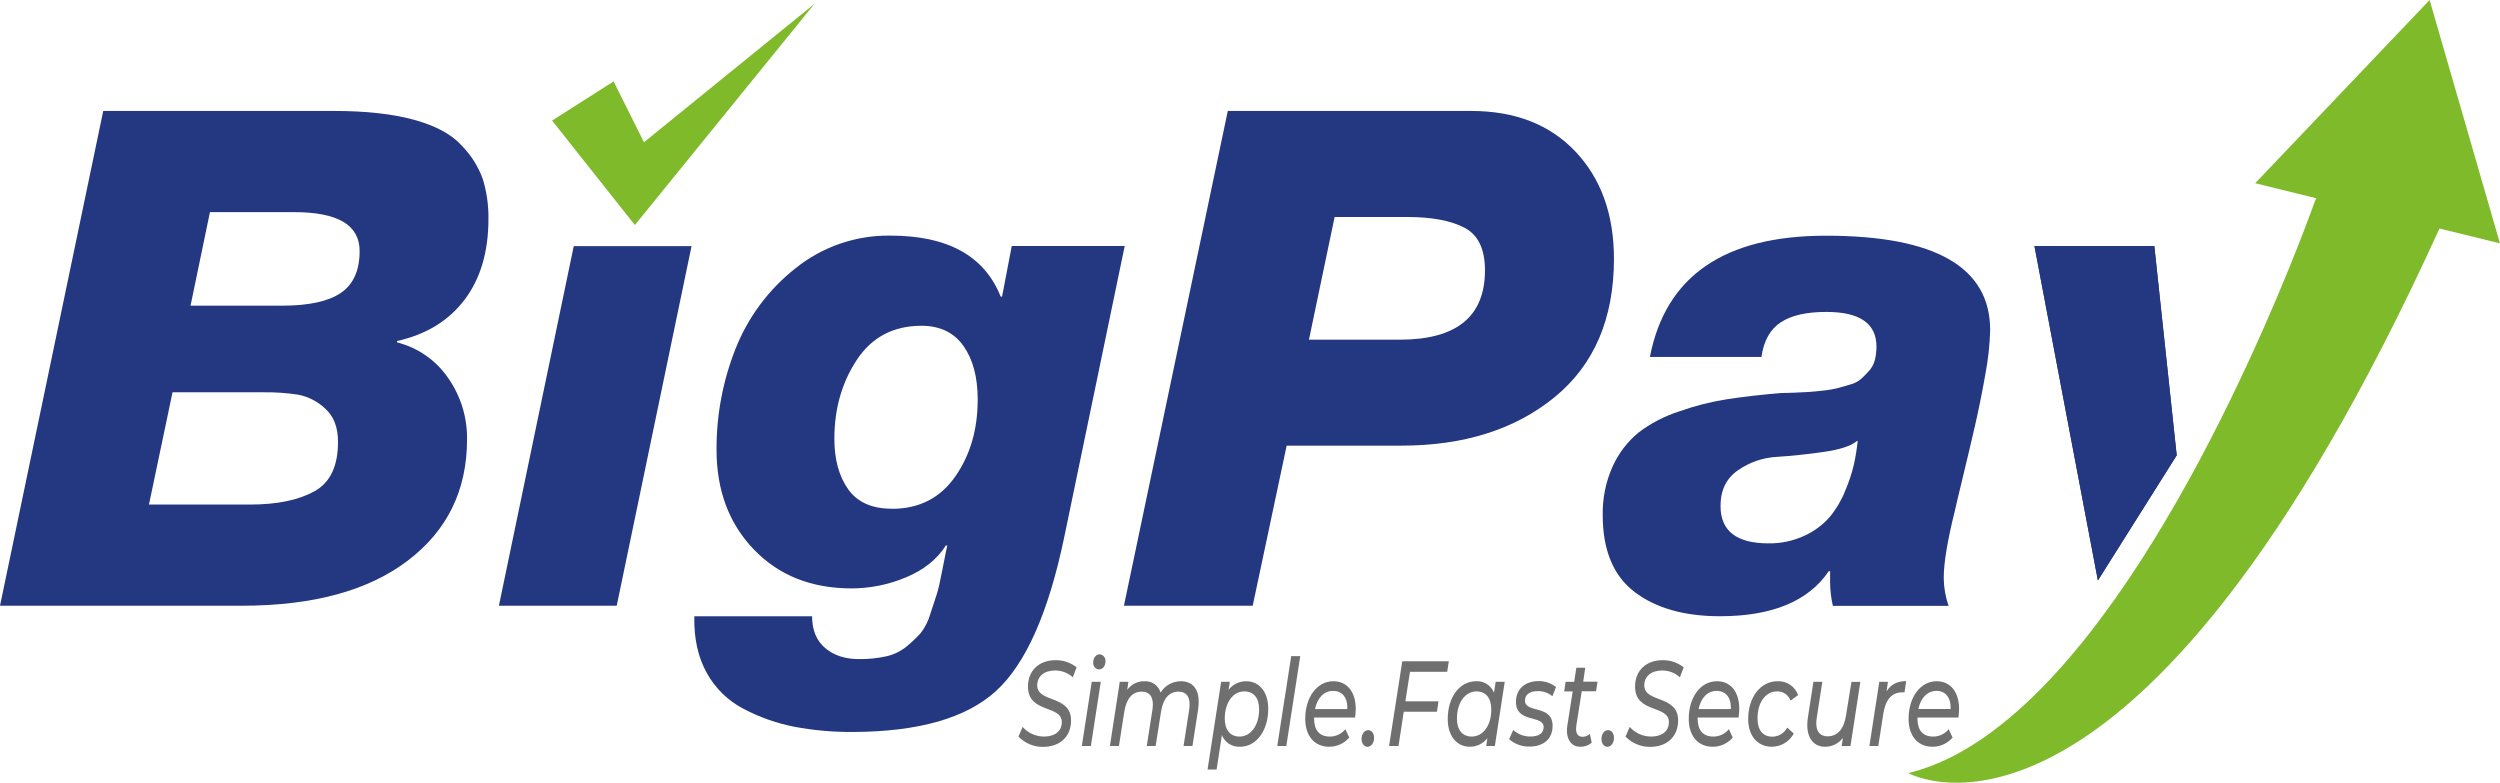
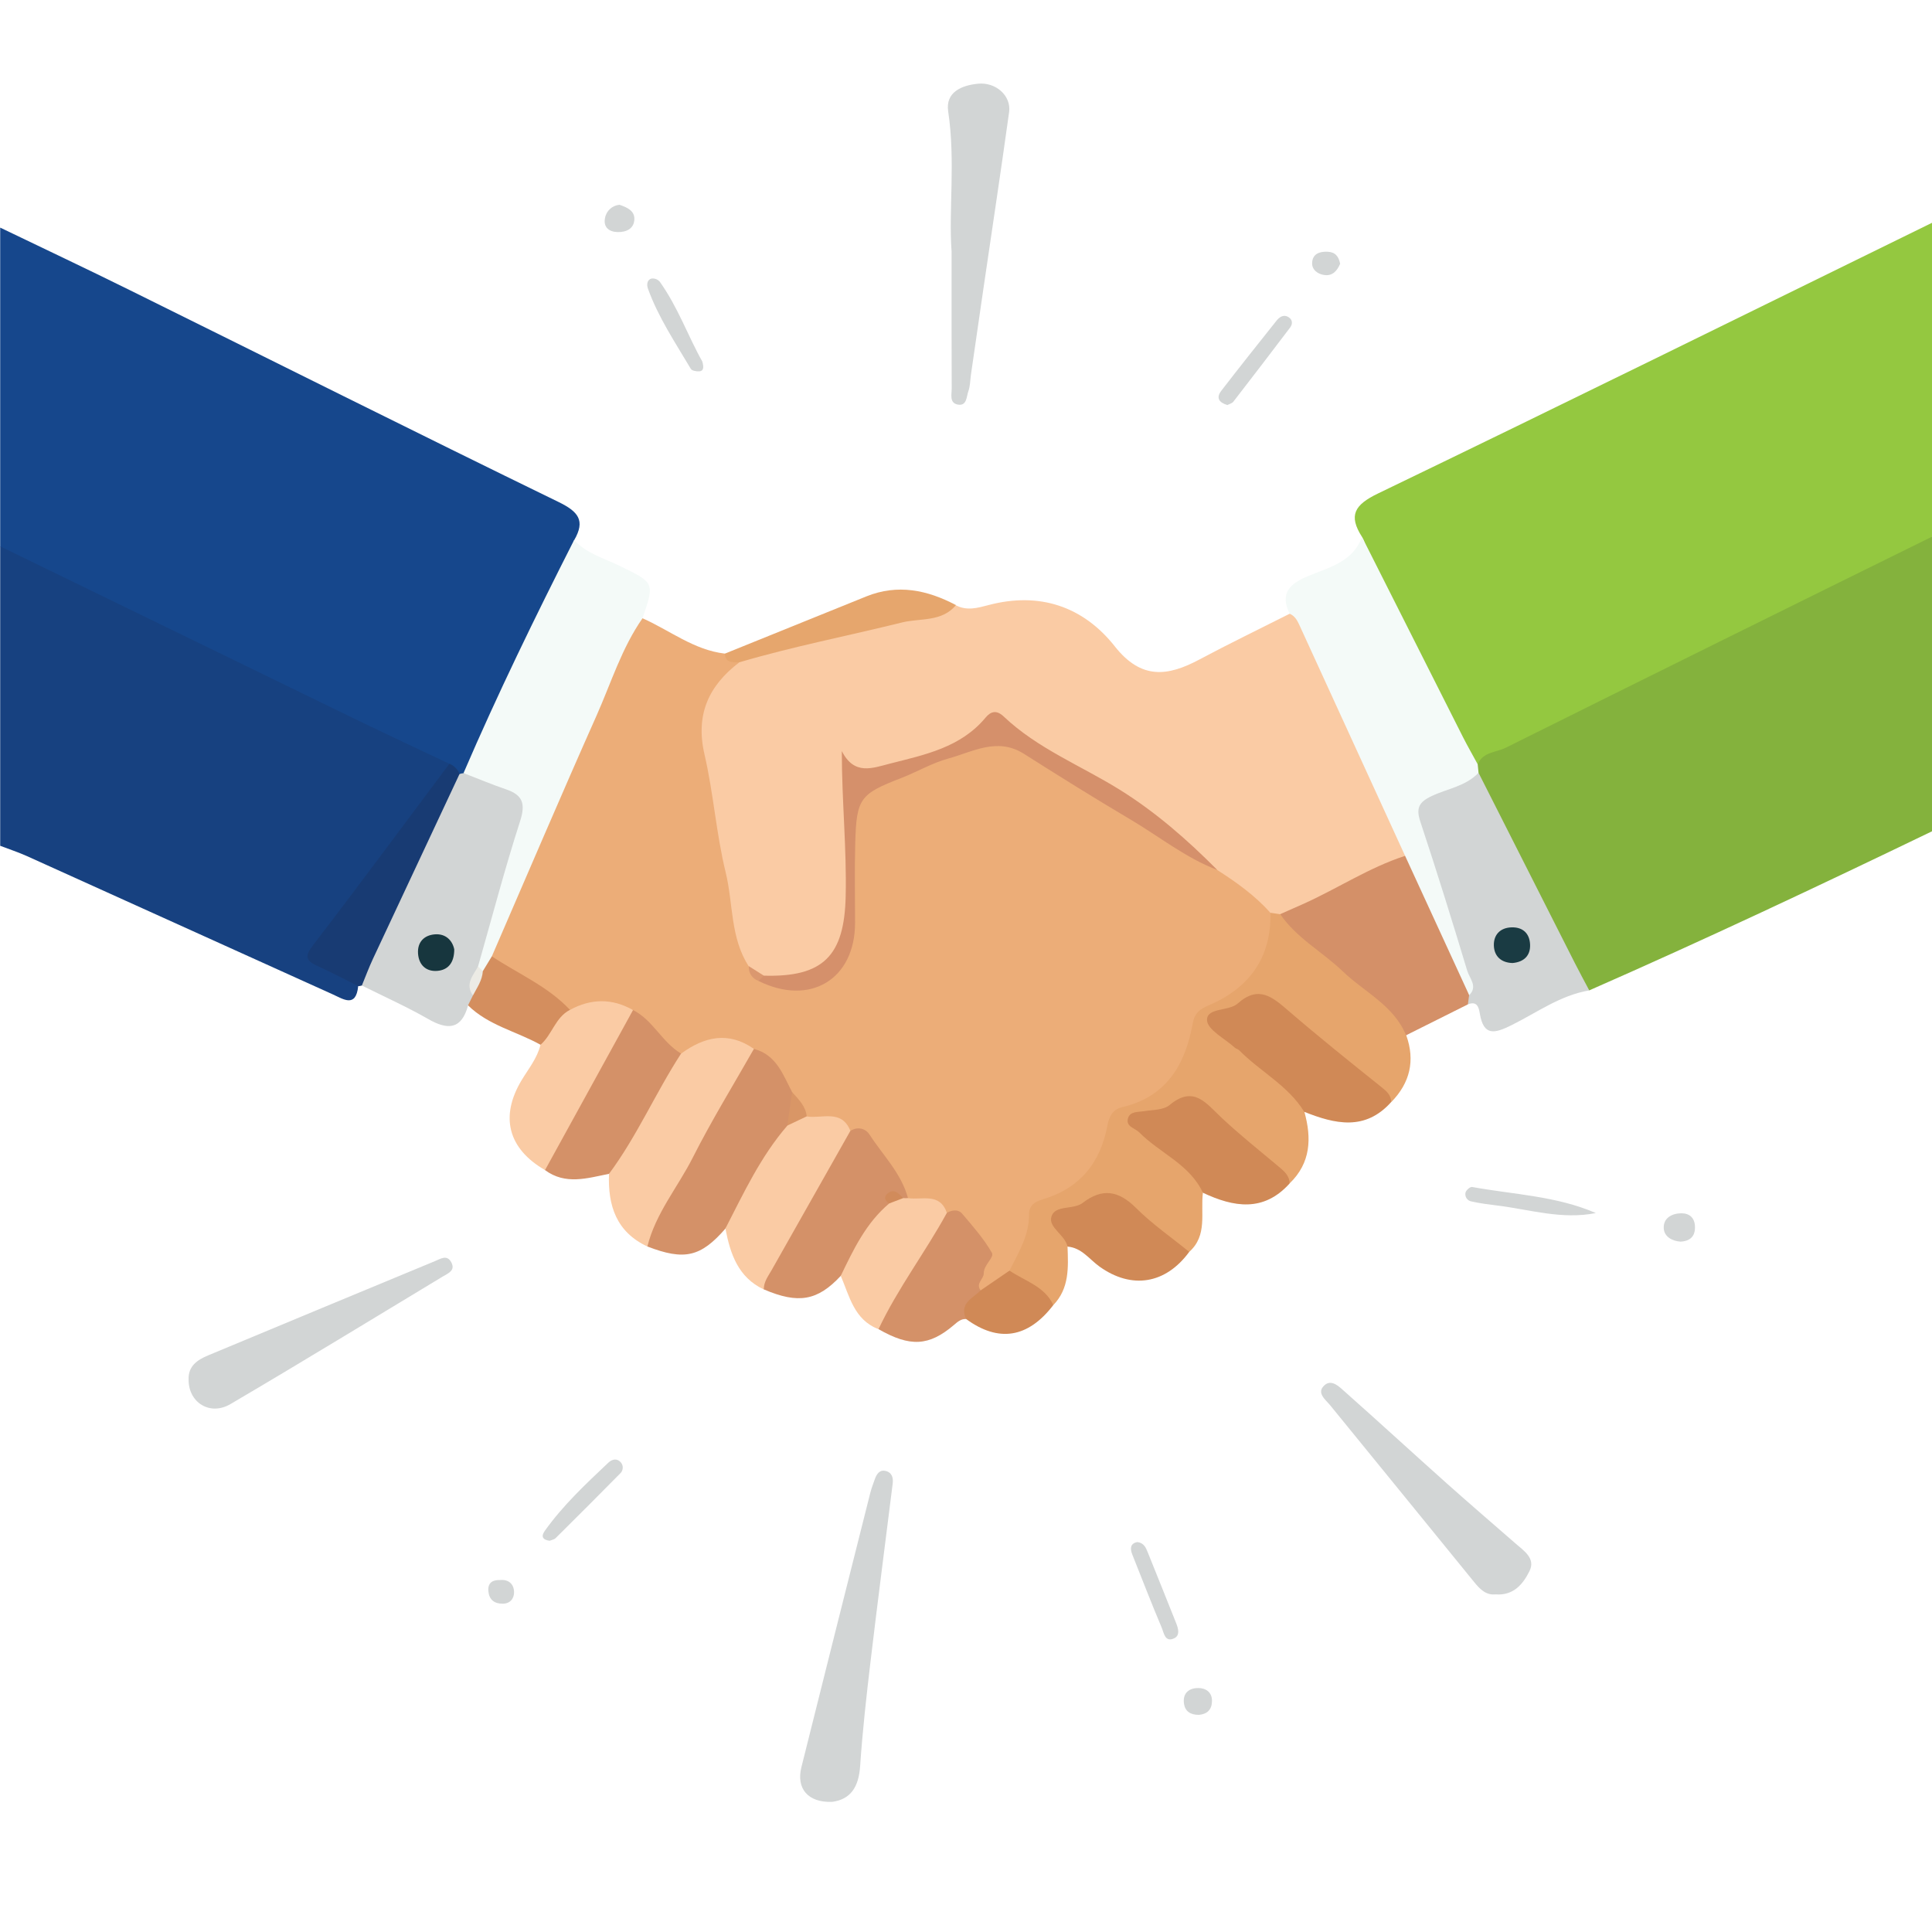
- <svg xmlns="http://www.w3.org/2000/svg" id="Layer_1" data-name="Layer 1" viewBox="0 0 842.49 263.78">
+ <svg xmlns="http://www.w3.org/2000/svg" id="Layer_1" data-name="Layer 1" viewBox="0 0 1000 1000">
  <defs>
-     <style>.cls-1{fill:#7eba2a;}.cls-2{fill:#243882;}.cls-3{fill:#706f6f;}</style>
+     <style>.cls-1{fill:#16478c;}.cls-2{fill:#94c840;}.cls-3{fill:#84b23d;}.cls-4{fill:#174180;}.cls-5{fill:#e6a56c;}.cls-6{fill:#d2d5d5;}.cls-7{fill:#d49068;}.cls-8{fill:#facba4;}.cls-9{fill:#d49168;}.cls-10{fill:#d08956;}.cls-11{fill:#183b73;}.cls-12{fill:#d48e5e;}.cls-13{fill:#ecad78;}.cls-14{fill:#f4faf8;}.cls-15{fill:#e6a66d;}.cls-16{fill:#1a3b43;}.cls-17{fill:#17363e;}.cls-18{fill:#ecebe5;}.cls-19{fill:#d99666;}.cls-20{fill:#d18b5b;}.cls-21{fill:#d5906b;}.cls-22{fill:#db986f;}</style>
  </defs>
-   <polygon class="cls-1" points="217.01 47.94 206.78 27.44 186.05 40.63 206.54 66.49 213.95 75.83 220.31 68 274.44 1.32 217.01 47.94" />
-   <polygon class="cls-2" points="733.53 153.46 706.98 195.61 685.6 82.93 726 82.93 733.53 153.46" />
-   <path class="cls-2" d="M-.6,364.46,34.19,197.72H112q16.11,0,27,3T155,209.4a30.89,30.89,0,0,1,7.12,11.33A43.49,43.49,0,0,1,164,234.15q0,16.59-8.06,27.21T133.2,275.25v.47a29.57,29.57,0,0,1,17.17,11.91,35.18,35.18,0,0,1,6.42,20.78q0,25.69-20,40.87T80.89,364.46Zm58.14-71.93L49.6,330.36H83.7q13.53,0,21.6-4.43t8-16.82q0-7.23-4.32-11.09a18.28,18.28,0,0,0-9-4.67,71.64,71.64,0,0,0-11.91-.82Zm12.61-60.71-6.54,31.52H94.44q13.53,0,19.85-4.32t6.3-14.13q0-13.06-22-13.07Z" transform="translate(0.6 -160.33)" />
-   <polygon class="cls-2" points="168.13 204.13 207.83 204.13 233.05 82.94 193.35 82.94 168.13 204.13" />
-   <path class="cls-2" d="M233.38,368h39.69q0,7,4.44,10.74T289,382.44a40.12,40.12,0,0,0,9.11-.94,16.38,16.38,0,0,0,6.89-3.38,46,46,0,0,0,4.67-4.44,19.46,19.46,0,0,0,3.27-6.54q1.51-4.54,2.22-6.77T317,352.2c.77-4,1.32-6.66,1.63-8.06h-.47q-4.44,7-13.42,10.74a47.43,47.43,0,0,1-18.33,3.74q-20.33,0-32.93-13.08t-12.61-33.62a91.27,91.27,0,0,1,6.42-34.1,64.77,64.77,0,0,1,20.2-27.09,49.88,49.88,0,0,1,32-11q28.95,0,37.13,20.55h.47l3.27-17.05h38.06l-20.32,97.85q-7.94,38.29-23,52.07T286.62,407a102.61,102.61,0,0,1-19.5-1.75,62.59,62.59,0,0,1-17.05-6,29.78,29.78,0,0,1-12.49-12.14Q233.14,379.16,233.38,368Zm66.55-36.2q13.77,0,21.37-10.86t7.58-26q0-11.22-4.78-18T310,270.11q-14.25,0-21.83,11.45t-7.59,26.62q0,10.5,4.67,17.05T299.93,331.76Z" transform="translate(0.6 -160.33)" />
-   <path class="cls-2" d="M378.16,364.46l35-166.74h82q22.19,0,35.14,13.67t13,36.07q0,30.36-20,46.71t-51.73,16.34H433l-11.44,53.95Zm71-131-8.65,41.34h30.6q28.71,0,28.72-23.36,0-10.74-6.89-14.36t-19.27-3.62Z" transform="translate(0.6 -160.33)" />
-   <path class="cls-2" d="M614.72,239.76q-51.39,0-59.31,40.86H593q1.15-8.16,6.53-11.68t15.41-3.49q16.8,0,16.82,11.68a17.93,17.93,0,0,1-.58,4.67,8.61,8.61,0,0,1-2,3.6,36.08,36.08,0,0,1-2.68,2.7,9.33,9.33,0,0,1-3.74,1.86l-4.08,1.18a33.62,33.62,0,0,1-4.78.81c-2.11.23-3.72.39-4.81.46s-2.76.15-5,.25-3.78.11-4.55.11q-10.51.92-18.21,2.11A89.28,89.28,0,0,0,565.2,299a45.54,45.54,0,0,0-13.65,7.12,31.7,31.7,0,0,0-8.66,11.31,38.29,38.29,0,0,0-3.38,16.48q0,17.76,10.75,25.92T579,368q26.4,0,36.67-15.17h.47v3.74a36.19,36.19,0,0,0,.93,7.94h39a29.49,29.49,0,0,1-1.64-9.34q0-7.72,3.74-22.65c.3-1.41,1.23-5.33,2.79-11.79s2.93-12.22,4.08-17.28,2.32-10.72,3.4-16.93a91.8,91.8,0,0,0,1.64-14.94Q670.06,239.76,614.72,239.76Zm9.45,77.06a54.06,54.06,0,0,1-2.93,8.87,33.36,33.36,0,0,1-5.25,8.89,25.39,25.39,0,0,1-8.53,6.3,27.93,27.93,0,0,1-12.13,2.56q-16.12,0-16.12-12.61c0-5.3,1.95-9.29,5.85-12a25.22,25.22,0,0,1,13.2-4.54c4.89-.32,10.11-.86,15.64-1.65s9.29-2,11.31-3.72h.23A75.6,75.6,0,0,1,624.17,316.82Z" transform="translate(0.6 -160.33)" />
-   <polygon class="cls-2" points="733.55 153.44 733.53 153.46 706.98 195.61 685.6 82.93 726 82.93 733.55 153.44" />
-   <path class="cls-1" d="M818.17,160.33l-58.78,61.74L780,227.15l-.36.66s-.39,1.12-1.18,3.21C771.1,251.16,729,360.63,674.05,404.33c-10.13,8.08-20.69,13.9-31.56,16.52,0,0,75.86,43,179-183.51l20.38,5Z" transform="translate(0.6 -160.33)" />
-   <path class="cls-3" d="M345.82,391.69c0,9.15,11.4,6.08,11.4,12,0,3.11-2.42,4.86-6,4.86a9.61,9.61,0,0,1-7.2-3.26l-1.4,3.26a11.27,11.27,0,0,0,8.32,3.47c5.52,0,9.4-3.35,9.4-8.9,0-8.69-11.4-5.83-11.4-11.84,0-3,2.32-5,6-5a8.84,8.84,0,0,1,6,2.29l1.27-3.35a11.05,11.05,0,0,0-7.14-2.41C349.63,382.83,345.82,386.22,345.82,391.69Z" transform="translate(0.6 -160.33)" />
-   <polygon class="cls-3" points="364.57 251.41 367.62 251.41 370.96 229.77 367.91 229.77 364.57 251.41" />
-   <path class="cls-3" d="M370,380.83c-1.3,0-2.19,1.23-2.19,2.74a2.14,2.14,0,0,0,1.91,2.36c1.3,0,2.22-1.14,2.22-2.81A2.13,2.13,0,0,0,370,380.83Z" transform="translate(0.6 -160.33)" />
-   <path class="cls-3" d="M397.37,389.9a8,8,0,0,0-6.86,3.83,5.34,5.34,0,0,0-5.39-3.83,7.06,7.06,0,0,0-5.85,2.89l.41-2.69h-2.92l-3.33,21.63h3.05l1.78-11.43c.73-4.65,2.79-6.89,5.9-6.89,2.54,0,3.75,1.59,3.75,4.36a12.16,12.16,0,0,1-.16,1.84l-1.9,12.12h3l1.81-11.55c.74-4.57,2.83-6.77,5.91-6.77,2.51,0,3.72,1.55,3.72,4.32a14.9,14.9,0,0,1-.16,1.88l-1.88,12.12h3l1.88-12.12a20.91,20.91,0,0,0,.22-2.57C403.44,392.47,401.18,389.9,397.37,389.9Z" transform="translate(0.6 -160.33)" />
-   <path class="cls-3" d="M419.36,389.9a7.46,7.46,0,0,0-5.94,2.89l.42-2.69h-2.92l-4.58,29.55h3.05l1.78-11.59a6.22,6.22,0,0,0,6.1,3.92c5.46,0,9.52-5.35,9.52-12.78C426.79,393.36,423.65,389.9,419.36,389.9Zm-2.22,18.65c-3.21,0-5-2.29-5-6.08,0-5.35,2.77-9.14,6.58-9.14,3.2,0,5,2.24,5,6.08C423.71,404.75,420.92,408.55,417.14,408.55Z" transform="translate(0.6 -160.33)" />
-   <polygon class="cls-3" points="430.43 251.41 433.48 251.41 438.18 221.12 435.13 221.12 430.43 251.41" />
-   <path class="cls-3" d="M448.75,389.9c-5.49,0-9.49,5.34-9.49,12.69,0,5.72,3.08,9.39,8.06,9.39a8.82,8.82,0,0,0,6.77-3.1l-1.3-2.82a6.71,6.71,0,0,1-5.21,2.49c-3.62,0-5.34-2.2-5.34-6.16v-.25h13.82a21.91,21.91,0,0,0,.22-2.9C456.28,393.41,453.29,389.9,448.75,389.9Zm-6.19,9.39c.76-3.76,3-6.13,6.06-6.13s5,2.16,4.8,6.13Z" transform="translate(0.6 -160.33)" />
-   <path class="cls-3" d="M460.49,406.39c-1.24,0-2.25,1.22-2.25,3,0,1.47.89,2.61,2,2.61s2.22-1.18,2.22-2.94C462.49,407.49,461.64,406.39,460.49,406.39Z" transform="translate(0.6 -160.33)" />
-   <polygon class="cls-3" points="487.7 226.39 488.24 222.84 472.56 222.84 468.11 251.41 471.29 251.41 473.06 239.86 484.24 239.86 484.78 236.35 473.6 236.35 475.16 226.39 487.7 226.39" />
-   <path class="cls-3" d="M502.87,393.77a6.13,6.13,0,0,0-6.06-3.87c-5.47,0-9.53,5.3-9.53,12.73,0,5.84,3.14,9.35,7.43,9.35a7.47,7.47,0,0,0,5.94-2.9l-.41,2.65h2.92l3.33-21.63h-3.05Zm-7.49,14.78c-3.21,0-5-2.29-5-6.08,0-5.35,2.79-9.14,6.57-9.14,3.21,0,5,2.24,5,6.08C502,404.75,499.19,408.55,495.38,408.55Z" transform="translate(0.6 -160.33)" />
-   <path class="cls-3" d="M517.56,393.24a7.43,7.43,0,0,1,5,1.72l1.2-3.1a9.12,9.12,0,0,0-5.87-2c-4.61,0-7.62,2.73-7.62,7,0,7.3,9.33,4.28,9.33,8.49,0,2-1.49,3.18-4.41,3.18a8.38,8.38,0,0,1-5.84-2.2l-1.37,3.1a10,10,0,0,0,6.92,2.49c4.58,0,7.72-2.53,7.72-7,0-7.19-9.3-4.12-9.3-8.49C513.28,394.59,514.74,393.24,517.56,393.24Z" transform="translate(0.6 -160.33)" />
-   <path class="cls-3" d="M533.62,385.36h-3l-.73,4.74H527l-.47,3.23h2.86l-1.81,11.59a9.55,9.55,0,0,0-.13,1.63c0,3.39,1.81,5.43,4.45,5.43a5.72,5.72,0,0,0,3.9-1.35l-.63-3a3.61,3.61,0,0,1-2.42,1c-1.52,0-2.22-1-2.22-2.69a6.51,6.51,0,0,1,.1-1.14l1.81-11.51h4.82l.51-3.23h-4.83Z" transform="translate(0.6 -160.33)" />
-   <path class="cls-3" d="M541.33,406.39c-1.24,0-2.25,1.22-2.25,3,0,1.47.89,2.61,2,2.61s2.22-1.18,2.22-2.94C543.33,407.49,542.48,406.39,541.33,406.39Z" transform="translate(0.6 -160.33)" />
-   <path class="cls-3" d="M550.41,391.69c0,9.15,11.4,6.08,11.4,12,0,3.11-2.41,4.86-6,4.86a9.63,9.63,0,0,1-7.21-3.26l-1.4,3.26a11.29,11.29,0,0,0,8.32,3.47c5.53,0,9.4-3.35,9.4-8.9,0-8.69-11.4-5.83-11.4-11.84,0-3,2.32-5,6-5a8.87,8.87,0,0,1,6,2.29l1.27-3.35a11.08,11.08,0,0,0-7.15-2.41C554.22,382.83,550.41,386.22,550.41,391.69Z" transform="translate(0.6 -160.33)" />
-   <path class="cls-3" d="M578,389.9c-5.5,0-9.5,5.34-9.5,12.69,0,5.72,3.08,9.39,8.07,9.39a8.79,8.79,0,0,0,6.76-3.1l-1.3-2.82a6.69,6.69,0,0,1-5.21,2.49c-3.62,0-5.33-2.2-5.33-6.16v-.25h13.81a20.34,20.34,0,0,0,.22-2.9C585.55,393.41,582.57,389.9,578,389.9Zm-6.19,9.39c.76-3.76,3-6.13,6.06-6.13s5,2.16,4.8,6.13Z" transform="translate(0.6 -160.33)" />
-   <path class="cls-3" d="M598.21,393.33a4.64,4.64,0,0,1,4.58,3.1l2.57-1.84a7,7,0,0,0-6.92-4.69c-5.78,0-9.91,5.42-9.91,12.73,0,5.64,3.11,9.35,8,9.35a8.47,8.47,0,0,0,7.37-4.45l-2.22-2a5.71,5.71,0,0,1-5,3.06c-3.24,0-5-2.29-5-6.08C591.61,397.12,594.4,393.33,598.21,393.33Z" transform="translate(0.6 -160.33)" />
-   <path class="cls-3" d="M621.48,401.57c-.73,4.61-3,6.9-6.16,6.9-2.57,0-3.84-1.59-3.84-4.37a12.14,12.14,0,0,1,.16-1.83l1.87-12.17h-3l-1.87,12.12a17.35,17.35,0,0,0-.19,2.49c0,4.62,2.35,7.27,6,7.27a7.38,7.38,0,0,0,6-3l-.42,2.77H623l3.33-21.63h-3Z" transform="translate(0.6 -160.33)" />
-   <path class="cls-3" d="M635.16,393.33l.47-3.23h-2.92l-3.33,21.63h3l1.68-10.81c.76-5,3-7.27,6.35-7.27a5.16,5.16,0,0,1,.8,0l.57-3.79C638.81,389.9,636.68,390.87,635.16,393.33Z" transform="translate(0.6 -160.33)" />
-   <path class="cls-3" d="M659.38,402.14a20.34,20.34,0,0,0,.22-2.9c0-5.83-3-9.34-7.52-9.34-5.5,0-9.5,5.34-9.5,12.69,0,5.72,3.08,9.39,8.07,9.39a8.79,8.79,0,0,0,6.76-3.1l-1.3-2.82a6.69,6.69,0,0,1-5.21,2.49c-3.62,0-5.33-2.2-5.33-6.16v-.25Zm-7.43-9c3,0,4.95,2.16,4.8,6.13H645.88C646.65,395.53,648.9,393.16,652,393.16Z" transform="translate(0.6 -160.33)" />
+   <path class="cls-1" d="M.1,117.81c22.36,10.77,44.82,21.35,67.07,32.36,74,36.56,147.74,73.54,221.92,109.65,10.26,5,14,9.6,8.11,19.75-1,2.73-.15,5.76-1.49,8.48-18.39,37.07-34.86,75.06-54,111.79a4.9,4.9,0,0,1-3.35,1.47c-3.17-.5-5.65-2.49-8.44-3.83-71.6-34.83-143.46-69.13-215.11-103.85C9.29,291,3.23,288.83.1,282.79Z" />
+   <path class="cls-2" d="M705,277.93c-7.17-11.16-3.94-16.62,8.23-22.49,95.84-46.21,191.25-93.31,286.79-140.13V277.79c-2.1,3.78-5.36,6.17-9.17,8.09-72.59,36.67-146.12,71.46-218.92,107.71a23.71,23.71,0,0,1-7,2.58c-5.92-1.07-7.27-6.37-9.4-10.65-15.7-31.5-31.93-62.74-46.44-94.83C707.18,286.5,707.32,281.86,705,277.93Z" />
+   <path class="cls-3" d="M764.85,395.58c2.69-6.43,9.53-6.08,14.49-8.54Q889.56,332.2,1000,277.79V430.28c-58.72,28.34-117.7,56.12-177.4,82.34a16.26,16.26,0,0,1-7.57-7.95c-17-34.66-35-68.81-51.39-103.8A5.8,5.8,0,0,1,764.85,395.58Z" />
+   <path class="cls-4" d="M.1,282.79q92,44.77,184,89.53c16.08,7.81,32.29,15.33,48.45,23,1.4,6.26-3.24,10-6.33,14.11-18.79,25.27-37.67,50.48-57,75.35-7.72,9.94-7.37,10.13,3.68,16.22,4.58,2.53,10.34,3.67,12.5,9.46-1.19,11.3-7.61,6.73-13.15,4.23Q93.09,478.92,13.91,443.1c-4.49-2-9.2-3.56-13.81-5.32Z" />
+   <path class="cls-5" d="M622.62,617.37c-1.3,10.44,2.5,22.06-7.08,30.6-5.62,1.95-8.07-3.06-11.65-5.44-5.2-3.46-9.65-7.89-14.42-11.91-13.64-11.49-23-11.81-37.63-1.85-2.56,1.75-3.26,3.41-1.87,6.16,1.64,3.22,4.61,6.16,2.58,10.31.4,10.77,1,21.6-7.34,30.25-8.14-5.9-18.15-9.42-23.71-18.64,1.84-10.62,7.59-20.07,9-30.92.72-5.6,6.3-7.32,11-9.06,14.79-5.52,23.77-16.16,27.72-31.22,1.86-7.1,4.51-13.36,12.33-15.83,18-5.69,28.08-18.69,31.73-36.6,1.77-8.66,6.24-13.2,14.08-17.09,13.41-6.64,23.41-17,26.1-32.72.63-3.64,1-7.44,3.25-10.62a5.66,5.66,0,0,1,5.27-1.21c19.57,15.38,38.45,31.61,57.39,47.74,4.79,4.08,10.62,8.55,8.52,16.59,4.67,13.1,1.91,24.55-7.7,34.46-19.06-14.65-37.21-30.41-55.93-45.46a25.25,25.25,0,0,0-32.33,1.19c-4.35,4.07.32,5.9,2.33,7.7,11.71,10.53,24.59,19.72,35.8,30.82,2.9,2.87,8.57,4.85,5.09,10.86,3.79,13.65,3.34,26.43-7.6,37-14.27-10.71-27.29-22.9-40.38-34.95-5.91-5.44-11.05-7.85-18.69-3.71-5.7,3.09-12.72,3-19.76,6.06,6.33,8.69,15.22,12.76,22,19.11C616.07,604.08,624.06,607.76,622.62,617.37Z" />
+   <path class="cls-6" d="M765.29,400q24.9,49.2,49.8,98.38c2.42,4.79,5,9.5,7.51,14.25-15,2.52-27.1,11.49-40.24,18-8.63,4.28-14.43,5.89-16.41-6-.55-3.35-1.45-6.62-6.16-4.79a7.7,7.7,0,0,1-1.6-5.43c-1.84-16.63-8.86-31.83-13.36-47.73-4-13.95-9.09-27.56-12.91-41.59-2-7.31.05-12.13,6.77-15.18C747.32,406,755.61,401.13,765.29,400Z" />
+   <path class="cls-6" d="M237.84,400.64a9.65,9.65,0,0,1,2.12-.45c12.65-2.7,22,4.69,31.41,10.91,4.58,3,2.68,8.25,1.38,12.6-7.46,24.93-14.38,50-22.36,74.8-2,5.42-4.69,10.68-4,16.77-.37,2.48-1.4,4.45-4.09,5.09-3.42,12.53-10.45,12.95-20.68,7.08-11.11-6.37-22.85-11.61-34.32-17.34-2.53-3.8-.5-7.23,1-10.6,13.43-30,28.29-59.38,42.09-89.22C232.09,406.56,233.63,402.51,237.84,400.64Z" />
+   <path class="cls-7" d="M760.41,515.11l-.63,4.75-32,16c-6.39-15.51-21.56-22.33-32.75-33.08-10.59-10.16-24-17.24-32.46-29.71,13.44-12.3,31.13-16.95,46.54-25.72,5.59-3.18,11.17-7.66,18.52-5.72,8.11,7.75,11,18.55,15.22,28.27C749.37,484.7,758,498.75,760.41,515.11Z" />
+   <path class="cls-8" d="M335.09,645.19C319,637.67,314.58,624,315.22,607.58c3.89-15,13.93-26.91,21-40.27,4.61-8.65,8.46-18,15.94-24.91,14.45-10.46,27.2-10.93,38.74-1.5,1.68,5.38-1.18,9.76-3.59,14Q363,597.57,339,640.4A17.21,17.21,0,0,1,335.09,645.19Z" />
+   <path class="cls-9" d="M335.09,645.19c4.22-17.18,15.74-30.67,23.51-46.06,9.69-19.18,21-37.55,31.64-56.26,8.48-3.51,11.4,3.78,15.36,8.31a32.55,32.55,0,0,1,6.93,14.16c1.06,6-.7,11.51-2.89,17-12.51,17.14-19.93,37.54-34.17,53.6C362.65,650.63,354.26,652.56,335.09,645.19Z" />
+   <path class="cls-10" d="M675.08,575.48c-8.38-13.67-22.89-20.87-33.75-31.93-.56-.56-1.55-.69-2.14-1.24-5.16-4.71-14.26-9.32-14.43-14.24-.24-6.67,11.26-4.54,15.83-8.62,10.89-9.73,18.08-3.35,26.38,3.79,15.65,13.47,31.76,26.4,47.89,39.31,2.75,2.2,5.11,4.12,5.26,7.82C706.63,585.51,691,581.82,675.08,575.48Z" />
+   <path class="cls-9" d="M435.18,660.38c-12,12.91-21.94,14.67-39.84,7-3.15-3.07-1.48-6.29.17-9.06,14.62-24.59,27.45-50.23,43.22-74.16,4.25-3.48,9.14-3.08,12.2.6,8.54,10.26,18.27,20,20.44,34.11a3.78,3.78,0,0,1-2.36,2.32c-3.13.18-7.41-2.34-8.2,3.48C450.49,635.33,445.92,650.08,435.18,660.38Z" />
+   <path class="cls-8" d="M440.17,585.29q-20.34,36-40.71,72c-1.82,3.21-4.17,6.17-4.12,10.13C382,661.12,378,649,375.47,635.89c9.5-18.48,18.3-37.38,32.08-53.29,2.65-4.52,6.7-6.91,11.79-7.74,4.92-.68,9.91-.91,14.57.9C438,577.35,442.91,579,440.17,585.29Z" />
+   <path class="cls-9" d="M352.55,545.29c-13.2,20.31-22.81,42.77-37.33,62.29-11.2,2.22-22.5,5.91-33.12-1.94-1.79-2.88-.86-5.58.56-8.23,13.14-24.56,27.06-48.67,41.2-72.65a8.06,8.06,0,0,1,2.81-2.42C340.59,524,345.79,535.53,352.55,545.29Z" />
+   <path class="cls-8" d="M327.66,522.8l-45.55,82.84C262.89,594.51,258.7,577.9,270,559.09c3.57-5.92,8.08-11.38,9.76-18.32,1.46-9.56,7.25-16,15-21.17C306.34,514.67,317.78,510.78,327.66,522.8Z" />
+   <path class="cls-11" d="M237.84,400.64Q215.4,448.49,193,496.37c-2.09,4.48-3.81,9.14-5.7,13.73a9.39,9.39,0,0,1-1.83.35c-7-3.51-14-7.22-21.16-10.46-6-2.73-6.74-5-2.27-10.76,23.85-31.06,47.11-62.57,70.58-93.92A9.22,9.22,0,0,1,237.84,400.64Z" />
+   <path class="cls-10" d="M622.62,617.37c-6.85-14.79-22.3-20.46-32.92-31.24-2.17-2.2-7-2.93-5.9-7.11,1-3.89,5.11-3.36,8.39-3.88,4.49-.71,10-.55,13.15-3.15,12.5-10.45,18.95-.94,26.9,6.51,9.36,8.77,19.41,16.81,29.27,25.06,2.92,2.45,5.9,4.7,6,9C654,627.54,638.55,624.85,622.62,617.37Z" />
+   <path class="cls-9" d="M500.06,682.72c-2.69-.13-4.37,1.44-6.32,3.1-12.93,11-22.67,11.49-39,2.16-2.06-3.41-.58-6.42,1.16-9.33,10.46-17.46,20.41-35.24,32.52-51.66,5.27-4.4,9.9-2.35,14.21,1.58,11.67,10.63,13.75,19.4,8.16,34.07-.73,1.92-1.32,3.89-1.92,5.85C505.91,673.22,502.2,677.49,500.06,682.72Z" />
+   <path class="cls-8" d="M490.1,627.77c-11.17,20.43-25.42,39.06-35.38,60.21-12.65-4.86-15-17-19.54-27.6,6.58-13.68,13.08-27.4,25.06-37.47a5.9,5.9,0,0,1,7.25-2.78,14.79,14.79,0,0,0,2.49,0C482.88,614.92,488.52,617.05,490.1,627.77Z" />
+   <path class="cls-10" d="M552.55,645.24c-1.29-6.18-10.1-9.88-8.32-15.57,1.94-6.17,11.31-3.31,16.23-7.1,10.09-7.76,18.53-6.33,27.54,2.66,8.39,8.37,18.3,15.22,27.54,22.74-12.24,16.71-29.85,19.5-46.45,7.6C563.82,651.79,559.84,645.81,552.55,645.24Z" />
+   <path class="cls-12" d="M295,522.71c-7.59,3.89-9.2,12.83-15.22,18.06-12.43-6.93-27-10-37.53-20.41.85-1.71,1.69-3.41,2.53-5.12-.86-5,2.95-8.79,3.66-13.4,1.71-3.14,2.13-7.36,6.79-8,15,4,25.86,15.29,39,22.53C296.51,517.6,297.13,520.32,295,522.71Z" />
+   <path class="cls-10" d="M500.06,682.72c-3.76-8.12,3.42-10.69,7.52-14.82,3.57-5.49,7.51-10.42,14.95-10.24,8,5.45,18.12,8.07,22.68,17.83C532.09,692.59,516.86,695,500.06,682.72Z" />
+   <path class="cls-13" d="M522.53,657.66,507.58,667.9c-2.79-3.59,1.66-5.87,1.61-8.82-.06-4.43,5.59-8.21,4.22-10.63-4.17-7.3-9.9-13.77-15.4-20.24-2-2.35-5.16-2-7.91-.44-3.65-10.62-12.87-6.52-20.12-7.61-3.48-12.92-13-22.23-20-33-1.91-3-6-4.23-9.81-1.82-4.57-11.39-14.64-6.19-22.57-7.47-5-2.68-5.22-8.24-7.56-12.52-4.76-9.1-8.17-19.4-19.8-22.44-13.21-9.24-25.64-6.36-37.69,2.43C342.7,539.52,338,528,327.66,522.8c-10.86-6.16-21.74-6-32.64-.09C283.6,510.49,268.2,504.06,254.6,495c-2.85-4.72-.25-9.1,1.51-13.05,22.63-50.93,44.67-102.12,67.47-153,1.73-3.87,3-9.05,9-8.94,14.11,6.26,26.55,16.42,42.55,18.29,2.94,1.8,7.87,1.2,7.9,6.54-15.66,15.58-18.32,33.37-13.36,54.87,6.06,26.27,10,53.09,14.53,79.74,1,6.15,2.34,12.26,5.1,17.92,1.36,3.41,2.75,6.79,6.58,8.25,23.75,9.86,43-2.54,43.43-27.78.3-19.49-1.38-39.05,2.32-58.44,1.07-5.61,2.52-10.4,8.25-12.89,17.52-7.59,34.64-16.07,53.21-21.17,13.05-3.59,23.92-1.07,35.28,6.19,29.75,19,60,37.21,90.23,55.51,11.28,6.59,24.3,11.23,29,25.38.43,23.43-11,39-32.09,48-4.47,1.91-7.2,3.87-8.19,9.41-3.83,21.26-13.64,38-36.66,43.27-4.85,1.11-6.7,5.29-7.41,9.15-3.65,19.76-14.37,32.92-33.91,38.65-3.62,1.06-6.79,3.05-6.73,7.78C532.71,639.51,527.12,648.42,522.53,657.66Z" />
+   <path class="cls-8" d="M657.56,472.45c-7.94-8.88-17.51-15.73-27.47-22.11-33.37-28.49-72.1-49-108.47-73-5-3.29-9-3.54-13.36.56-15,14.25-34.67,17.19-53.55,22-5.37,1.37-10.53.33-16.88-3.46,3.61,26.1,2.06,50.55,2.14,75,.09,25.56-17.74,40-43.63,35.67-3.55-1.51-6.84-3.35-8.76-6.92-9.68-14.82-8-32.53-12-48.77-4.88-20-6.27-40.81-10.92-60.87-4.76-20.52,2-35.49,17.91-47.66,4.15-6.2,11.1-7,17.43-8.48,31.52-7.36,62.85-15.57,94.77-21.13,5.64,3,11.2,1.4,16.87-.09,26.38-7,49.05.7,65.39,21.38,13.67,17.3,27.31,15.58,43.8,6.78,15.38-8.21,31.09-15.79,46.65-23.65,4.25-1,6.12,2,7.54,5,17.9,37.5,35,75.37,52.19,113.2,1,2.24,1.71,4.74,0,7.11-18.48,6-34.69,16.77-52.26,24.7-4.11,1.86-8.25,3.66-12.38,5.48Z" />
+   <path class="cls-14" d="M727.25,442.93Q699.79,383,672.34,323.05c-1.08-2.36-2.42-4.33-4.82-5.42-5.42-10.86.59-15.76,9.75-19.54,10.8-4.46,23-7.29,27.71-20.16q26.09,51.74,52.19,103.46c2.43,4.8,5.12,9.46,7.68,14.19.15,1.47.29,2.94.44,4.41-6.62,7-16.18,8.2-24.34,12.09-6.59,3.14-8.1,6.24-5.78,13.23,8.49,25.6,16.5,51.37,24.28,77.19,1.17,3.89,5.6,8.08,1,12.61Z" />
+   <path class="cls-14" d="M332.58,320c-10.8,15.45-16.26,33.45-23.82,50.42-18.41,41.35-36.15,83-54.16,124.54l-4.69,7.71c-2.21.54-3.42.09-2.46-2.49,7.14-25,13.73-50.23,21.71-75,2.92-9.05,1.56-13.64-7.24-16.62-7.42-2.52-14.64-5.59-22-8.42,17.59-40.91,37.1-80.91,57.24-120.62,6.35,6.91,15.32,9.38,23.34,13.27C338.77,301.68,338.91,301.39,332.58,320Z" />
+   <path class="cls-15" d="M494.81,313.2c-7.37,8.89-18.57,6.64-28,9-28.06,6.95-56.48,12.44-84.24,20.64-3.32-.11-7,.43-7.48-4.48q36.66-14.83,73.32-29.66C464.67,302.14,480,305.38,494.81,313.2Z" />
+   <path class="cls-6" d="M826,627.87c-17.58,3.52-34.16-1.81-51-3.89-4.48-.55-9-1.12-13.37-2.11a3.81,3.81,0,0,1-3.07-4.65c.35-1.22,2.39-3,3.36-2.85C783.38,618.28,805.52,619,826,627.87Z" />
+   <path class="cls-6" d="M284.47,797.51c-3.76-.54-4.47-2.35-2.5-5.12,9.41-13.23,21.21-24.26,32.93-35.33,1.92-1.81,4.57-2.44,6.56,0a4.15,4.15,0,0,1-.52,5.66q-16.57,16.81-33.35,33.41C286.78,796.9,285.39,797.11,284.47,797.51Z" />
+   <path class="cls-6" d="M588.61,798.16c3.53.4,4.5,3,5.4,5.16,5,12.25,9.84,24.6,14.79,36.88,1.17,2.91,2,6.35-1.06,7.79-4.76,2.25-5.32-2.85-6.4-5.41-5.31-12.58-10.24-25.33-15.28-38C584.81,801.4,585.1,798.9,588.61,798.16Z" />
+   <path class="cls-6" d="M869.85,642.67c-4.44-.29-8.49-2.62-8.7-6.93-.26-5.2,4.06-7.69,9.1-7.75,4.33,0,6.88,2.41,7.06,6.8C877.5,639.74,875,642.39,869.85,642.67Z" />
+   <path class="cls-6" d="M620.54,887.61c-4.37,0-7.3-1.81-7.76-6.23-.56-5.32,3-7.68,7.44-7.66,3.77,0,7.2,2.07,7.1,6.81C627.23,884.93,624.82,887.25,620.54,887.61Z" />
+   <path class="cls-6" d="M258.72,817.83c4.42-.45,7.2,1.95,7.35,6.06.12,3.35-1.88,6.22-6,6.18-4.29,0-6.9-2.16-7.29-6.47C252.4,819.48,254.68,817.72,258.72,817.83Z" />
+   <path class="cls-6" d="M492.54,130.15c-1.6-21,2.1-46.75-1.76-72.48-1.51-10.05,7.09-13.49,15.29-14.33,9.47-1,17.4,6.34,16.25,14.62-4.25,30.68-8.9,61.3-13.38,91.94Q505.72,172,502.55,194c-.42,2.86-.36,5.89-1.34,8.53s-.69,7.76-5.46,6.88c-4.45-.82-3.14-5.28-3.15-8.37C492.5,179,492.54,156.94,492.54,130.15Z" />
+   <path class="cls-6" d="M635.28,209.65c-4.2-1.27-6-3.6-3.2-7.31,9.36-12.12,18.87-24.12,28.42-36.08,1.56-2,3.67-3.76,6.41-2.12,2.15,1.29,2.25,3.54.86,5.38q-14.6,19.29-29.4,38.41C637.69,208.8,636.29,209.11,635.28,209.65Z" />
+   <path class="cls-6" d="M363.49,187.07c1,3.35.5,5-1.5,5.13-1.48.11-3.85-.29-4.43-1.29-8-13.52-16.82-26.61-22.19-41.51-.65-1.81-.63-4.5,1.81-5.21a4.87,4.87,0,0,1,4.24,1.52C350.9,158.94,356.28,174.35,363.49,187.07Z" />
+   <path class="cls-6" d="M320.67,106c3.88,1.31,7.77,3.07,7.68,7.36-.1,5-4.15,6.88-8.71,6.76-4.38-.11-7.38-2.49-6.51-7.13A8.32,8.32,0,0,1,320.67,106Z" />
+   <path class="cls-6" d="M430.66,932.65c-12.51.43-18.6-6.93-15.86-17.94q17.74-71,35.66-142c.61-2.41,1.51-4.75,2.35-7.09s2.22-4.84,5.2-4.33c3.46.59,4.46,3.31,4.05,6.58-3.83,30.67-7.82,61.32-11.46,92-2.13,18-4.17,36.11-5.39,54.22C444.49,924.81,440.4,931.38,430.66,932.65Z" />
+   <path class="cls-6" d="M97.62,714.16c-.29-7.16,4.6-10.32,10.16-12.64Q166.34,677.1,225,652.81c3.06-1.27,6.4-3.61,8.62.62s-1.73,5.66-4.5,7.33c-36.58,22.06-73,44.36-109.85,66C108.63,733,97.56,725.9,97.62,714.16Z" />
+   <path class="cls-6" d="M774.06,825.24c-4.87.5-7.93-2.56-11-6.32-24.77-30.54-49.7-60.95-74.5-91.47-2.44-3-7.34-6.48-3.09-10.38,3.8-3.49,7.83.8,10.73,3.37,17.68,15.68,35.08,31.68,52.71,47.42,11.74,10.48,23.7,20.71,35.55,31.07,4.37,3.81,10.46,7.7,7.2,14.27S783.5,826,774.06,825.24Z" />
+   <path class="cls-6" d="M693.66,136.52c-1.52,3.57-3.88,6.44-8.21,5.83-3.44-.48-6.51-2.75-6.29-6.42.27-4.47,3.7-5.82,8-5.63C691.25,130.48,692.91,132.82,693.66,136.52Z" />
+   <path class="cls-16" d="M782.89,498.46c-5.85-.15-9.48-3.48-9.67-9s3.2-9.28,9.15-9.46,9.37,3.23,9.6,8.92S788.81,497.94,782.89,498.46Z" />
+   <path class="cls-17" d="M235.12,491.38c0,7.05-3.26,10.72-8.84,11.15-5.76.44-9.48-3.1-9.9-8.92-.43-6,3.18-9.6,8.78-10S234.17,486.8,235.12,491.38Z" />
+   <path class="cls-18" d="M247.45,500.22l2.46,2.49c-.31,4.74-3,8.5-5.11,12.53C240.55,509.33,244.87,504.93,247.45,500.22Z" />
+   <path class="cls-19" d="M410,565.3c3.33,3.69,7,7.19,7.56,12.52l-10.05,4.78Z" />
+   <path class="cls-20" d="M467.49,620.13l-7.25,2.78c-2.16-1.31-2.94-3.33-1-5C462.76,614.82,465.15,617.78,467.49,620.13Z" />
+   <path class="cls-21" d="M395.37,505c30.73.89,41.65-10.26,42.35-41,.57-24.77-2-49.4-2-75.26,6.46,12.76,15.82,8.83,25.1,6.46,18.06-4.6,36.46-8.33,49.3-23.76,2.84-3.42,5.82-4,9.46-.52,17.44,16.53,39.81,25.3,59.85,37.75,18.71,11.62,35.18,26.05,50.66,41.64-16.41-6.29-30.08-17.34-45-26.16-18.6-11-36.9-22.43-55.15-34-13.76-8.7-26.4-1-39.11,2.48-8.34,2.27-16,6.82-24.16,10-21.54,8.33-23.36,10.5-24,33.73-.36,13.74-.08,27.5-.09,41.25,0,29.33-23.31,43.36-50,30.12C392.1,505.39,392.61,504.06,395.37,505Z" />
+   <path class="cls-22" d="M395.37,505l-2.79,2.72a7.46,7.46,0,0,1-5-7.64Z" />
</svg>
